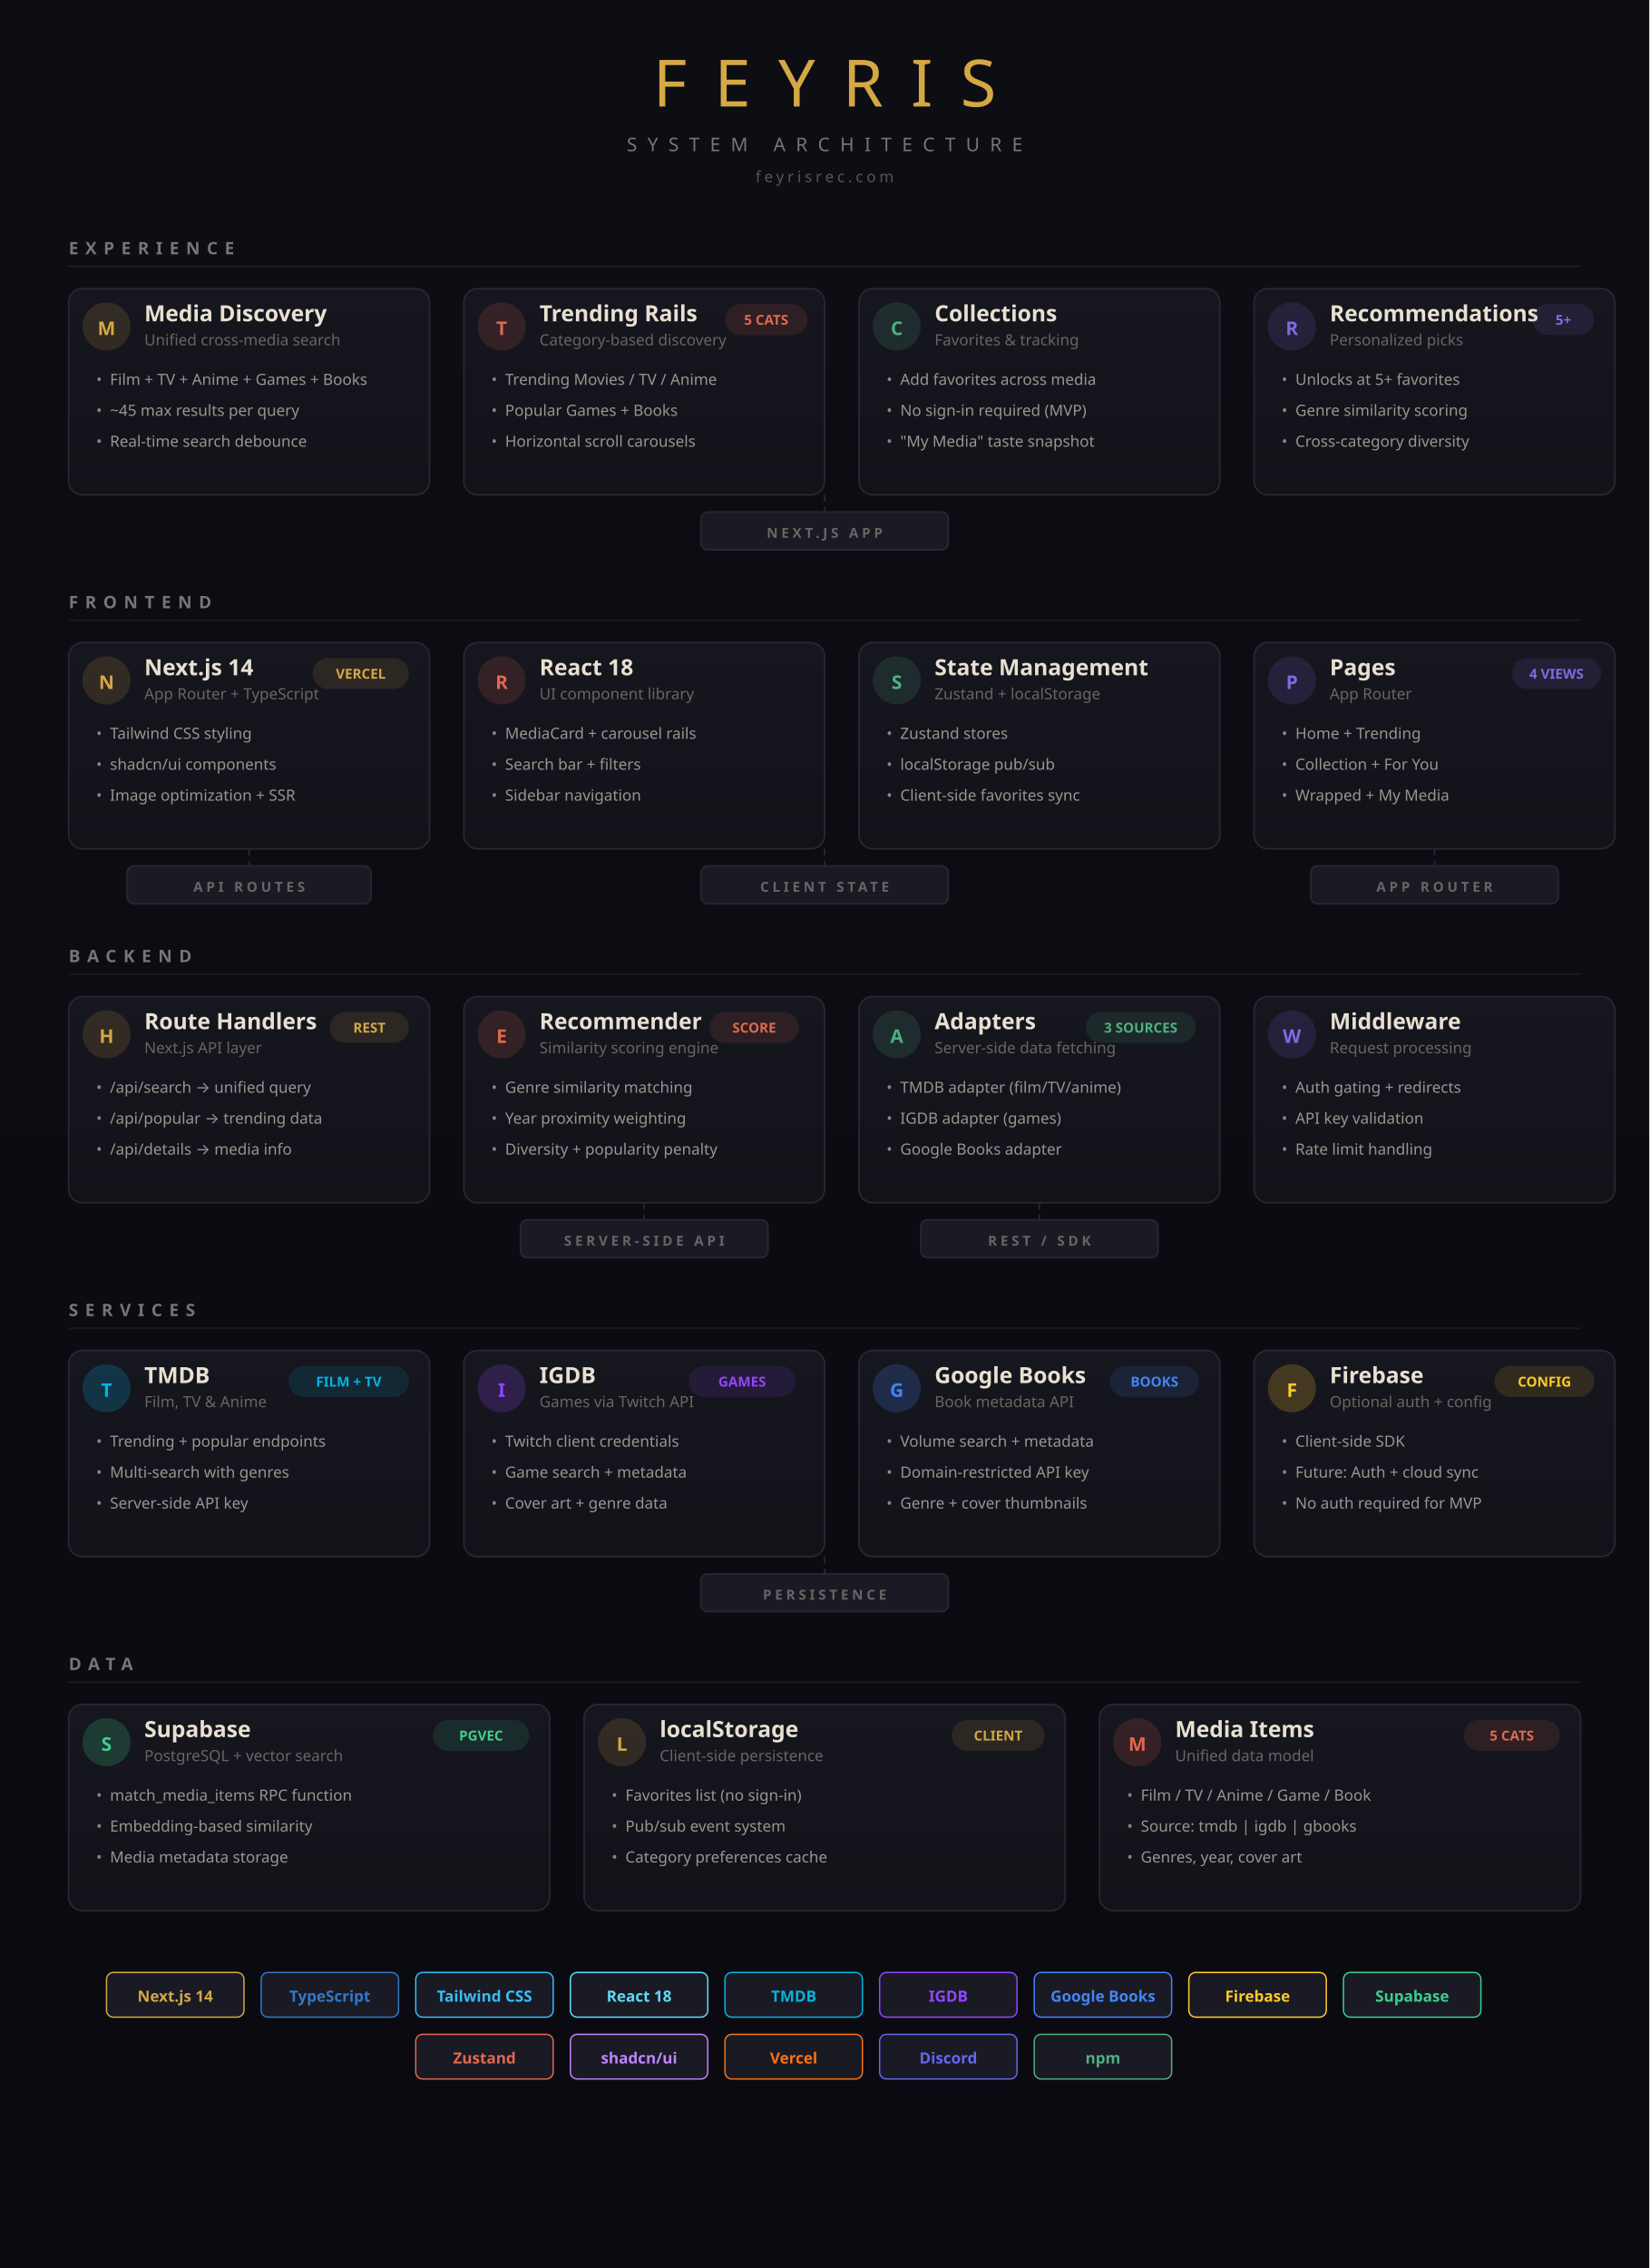
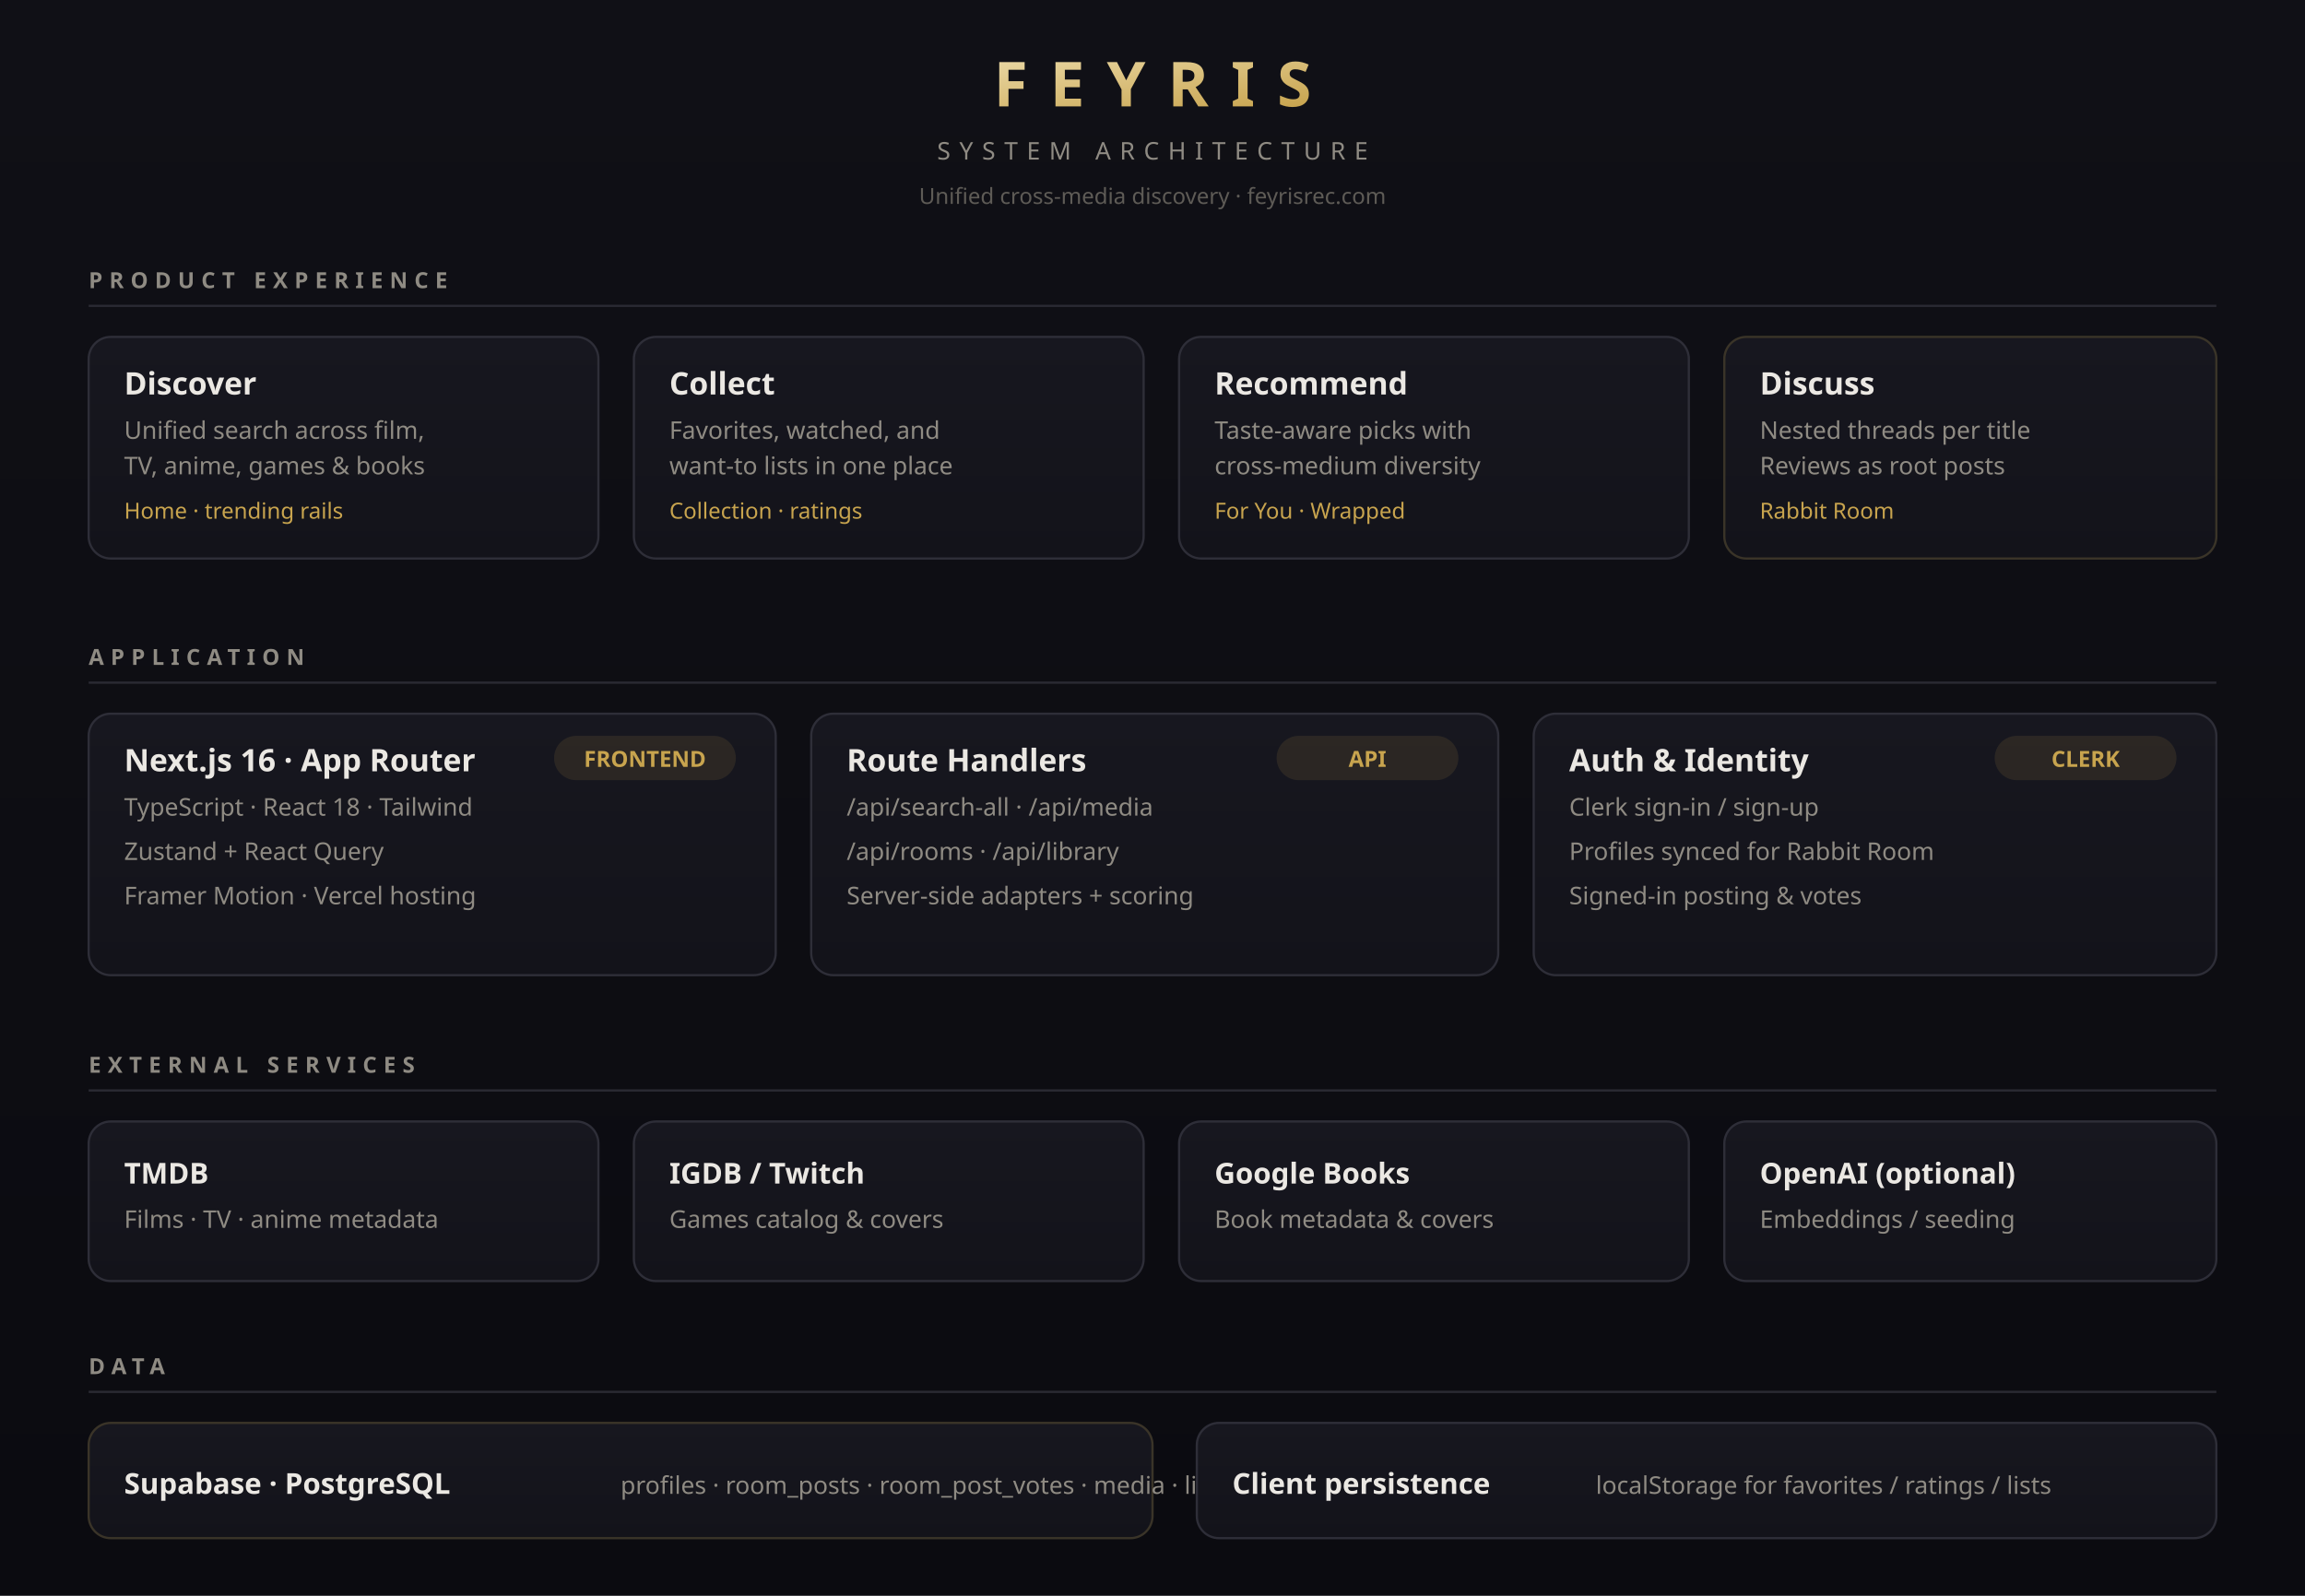
- <svg xmlns="http://www.w3.org/2000/svg" viewBox="0 0 960 1320" font-family="'Segoe UI', system-ui, -apple-system, sans-serif">
+ <svg xmlns="http://www.w3.org/2000/svg" viewBox="0 0 1040 720" role="img" aria-labelledby="title desc">
  <defs>
    <linearGradient id="bg" x1="0" y1="0" x2="0" y2="1">
-       <stop offset="0%" stop-color="#0d0d14" />
-       <stop offset="100%" stop-color="#0a0a10" />
+       <stop offset="0%" stop-color="#101016" />
+       <stop offset="100%" stop-color="#0b0b10" />
    </linearGradient>
    <linearGradient id="gold" x1="0" y1="0" x2="1" y2="1">
-       <stop offset="0%" stop-color="#d4a843" />
-       <stop offset="100%" stop-color="#c49030" />
+       <stop offset="0%" stop-color="#e8d5a0" />
+       <stop offset="100%" stop-color="#c8a44e" />
    </linearGradient>
-     <linearGradient id="cardBg" x1="0" y1="0" x2="0" y2="1">
-       <stop offset="0%" stop-color="#16161f" />
-       <stop offset="100%" stop-color="#121219" />
+     <linearGradient id="silver" x1="0" y1="0" x2="1" y2="0">
+       <stop offset="0%" stop-color="#9a968f" />
+       <stop offset="50%" stop-color="#ece9e4" />
+       <stop offset="100%" stop-color="#c9a8b0" />
    </linearGradient>
-     <filter id="glow">
-       <feGaussianBlur stdDeviation="2" result="blur" />
-       <feMerge>
-         <feMergeNode in="blur" />
-         <feMergeNode in="SourceGraphic" />
-       </feMerge>
-     </filter>
+     <linearGradient id="card" x1="0" y1="0" x2="0" y2="1">
+       <stop offset="0%" stop-color="#17171f" />
+       <stop offset="100%" stop-color="#13131a" />
+     </linearGradient>
  </defs>
-   <rect width="960" height="1320" fill="url(#bg)" />
-   <text x="480" y="62" text-anchor="middle" fill="#d4a843" font-size="38" font-weight="300" letter-spacing="16">FEYRIS</text>
-   <text x="480" y="88" text-anchor="middle" fill="#7a7572" font-size="11" letter-spacing="6" font-weight="400">SYSTEM ARCHITECTURE</text>
-   <text x="480" y="106" text-anchor="middle" fill="#5a5552" font-size="9" letter-spacing="2">feyrisrec.com</text>
-   <text x="40" y="148" fill="#7a7572" font-size="10" letter-spacing="4" font-weight="600">EXPERIENCE</text>
-   <line x1="40" y1="155" x2="920" y2="155" stroke="#2a2530" stroke-width="0.5" />
-   <rect x="40" y="168" width="210" height="120" rx="8" fill="url(#cardBg)" stroke="#2a2530" stroke-width="1" />
-   <circle cx="62" cy="190" r="14" fill="#d4a843" opacity="0.15" />
-   <text x="62" y="195" text-anchor="middle" fill="#d4a843" font-size="11" font-weight="700">M</text>
-   <text x="84" y="187" fill="#e8e0d0" font-size="13" font-weight="600">Media Discovery</text>
-   <text x="84" y="201" fill="#6a6562" font-size="9">Unified cross-media search</text>
-   <text x="56" y="224" fill="#8a8580" font-size="9">•</text>
-   <text x="64" y="224" fill="#9a9590" font-size="9">Film + TV + Anime + Games + Books</text>
-   <text x="56" y="242" fill="#8a8580" font-size="9">•</text>
-   <text x="64" y="242" fill="#9a9590" font-size="9">~45 max results per query</text>
-   <text x="56" y="260" fill="#8a8580" font-size="9">•</text>
-   <text x="64" y="260" fill="#9a9590" font-size="9">Real-time search debounce</text>
-   <rect x="270" y="168" width="210" height="120" rx="8" fill="url(#cardBg)" stroke="#2a2530" stroke-width="1" />
-   <circle cx="292" cy="190" r="14" fill="#e06850" opacity="0.15" />
-   <text x="292" y="195" text-anchor="middle" fill="#e06850" font-size="11" font-weight="700">T</text>
-   <text x="314" y="187" fill="#e8e0d0" font-size="13" font-weight="600">Trending Rails</text>
-   <text x="314" y="201" fill="#6a6562" font-size="9">Category-based discovery</text>
-   <rect x="422" y="177" width="48" height="18" rx="9" fill="#e06850" opacity="0.12" />
-   <text x="446" y="189" text-anchor="middle" fill="#e06850" font-size="8" font-weight="600">5 CATS</text>
-   <text x="286" y="224" fill="#8a8580" font-size="9">•</text>
-   <text x="294" y="224" fill="#9a9590" font-size="9">Trending Movies / TV / Anime</text>
-   <text x="286" y="242" fill="#8a8580" font-size="9">•</text>
-   <text x="294" y="242" fill="#9a9590" font-size="9">Popular Games + Books</text>
-   <text x="286" y="260" fill="#8a8580" font-size="9">•</text>
-   <text x="294" y="260" fill="#9a9590" font-size="9">Horizontal scroll carousels</text>
-   <rect x="500" y="168" width="210" height="120" rx="8" fill="url(#cardBg)" stroke="#2a2530" stroke-width="1" />
-   <circle cx="522" cy="190" r="14" fill="#50b080" opacity="0.15" />
-   <text x="522" y="195" text-anchor="middle" fill="#50b080" font-size="11" font-weight="700">C</text>
-   <text x="544" y="187" fill="#e8e0d0" font-size="13" font-weight="600">Collections</text>
-   <text x="544" y="201" fill="#6a6562" font-size="9">Favorites &amp; tracking</text>
-   <text x="516" y="224" fill="#8a8580" font-size="9">•</text>
-   <text x="524" y="224" fill="#9a9590" font-size="9">Add favorites across media</text>
-   <text x="516" y="242" fill="#8a8580" font-size="9">•</text>
-   <text x="524" y="242" fill="#9a9590" font-size="9">No sign-in required (MVP)</text>
-   <text x="516" y="260" fill="#8a8580" font-size="9">•</text>
-   <text x="524" y="260" fill="#9a9590" font-size="9">"My Media" taste snapshot</text>
-   <rect x="730" y="168" width="210" height="120" rx="8" fill="url(#cardBg)" stroke="#2a2530" stroke-width="1" />
-   <circle cx="752" cy="190" r="14" fill="#7c6ce0" opacity="0.15" />
-   <text x="752" y="195" text-anchor="middle" fill="#7c6ce0" font-size="11" font-weight="700">R</text>
-   <text x="774" y="187" fill="#e8e0d0" font-size="13" font-weight="600">Recommendations</text>
-   <text x="774" y="201" fill="#6a6562" font-size="9">Personalized picks</text>
-   <rect x="892" y="177" width="36" height="18" rx="9" fill="#7c6ce0" opacity="0.12" />
-   <text x="910" y="189" text-anchor="middle" fill="#7c6ce0" font-size="8" font-weight="600">5+</text>
-   <text x="746" y="224" fill="#8a8580" font-size="9">•</text>
-   <text x="754" y="224" fill="#9a9590" font-size="9">Unlocks at 5+ favorites</text>
-   <text x="746" y="242" fill="#8a8580" font-size="9">•</text>
-   <text x="754" y="242" fill="#9a9590" font-size="9">Genre similarity scoring</text>
-   <text x="746" y="260" fill="#8a8580" font-size="9">•</text>
-   <text x="754" y="260" fill="#9a9590" font-size="9">Cross-category diversity</text>
-   <line x1="480" y1="288" x2="480" y2="312" stroke="#2a2530" stroke-width="1" stroke-dasharray="4,3" />
-   <rect x="408" y="298" width="144" height="22" rx="4" fill="#1a1a24" stroke="#2a2530" stroke-width="1" />
-   <text x="480" y="313" text-anchor="middle" fill="#6a6562" font-size="8" letter-spacing="2" font-weight="600">NEXT.JS APP</text>
-   <text x="40" y="354" fill="#7a7572" font-size="10" letter-spacing="4" font-weight="600">FRONTEND</text>
-   <line x1="40" y1="361" x2="920" y2="361" stroke="#2a2530" stroke-width="0.5" />
-   <rect x="40" y="374" width="210" height="120" rx="8" fill="url(#cardBg)" stroke="#2a2530" stroke-width="1" />
-   <circle cx="62" cy="396" r="14" fill="#d4a843" opacity="0.15" />
-   <text x="62" y="401" text-anchor="middle" fill="#d4a843" font-size="11" font-weight="700">N</text>
-   <text x="84" y="393" fill="#e8e0d0" font-size="13" font-weight="600">Next.js 14</text>
-   <text x="84" y="407" fill="#6a6562" font-size="9">App Router + TypeScript</text>
-   <rect x="182" y="383" width="56" height="18" rx="9" fill="#d4a843" opacity="0.12" />
-   <text x="210" y="395" text-anchor="middle" fill="#d4a843" font-size="8" font-weight="600">VERCEL</text>
-   <text x="56" y="430" fill="#8a8580" font-size="9">•</text>
-   <text x="64" y="430" fill="#9a9590" font-size="9">Tailwind CSS styling</text>
-   <text x="56" y="448" fill="#8a8580" font-size="9">•</text>
-   <text x="64" y="448" fill="#9a9590" font-size="9">shadcn/ui components</text>
-   <text x="56" y="466" fill="#8a8580" font-size="9">•</text>
-   <text x="64" y="466" fill="#9a9590" font-size="9">Image optimization + SSR</text>
-   <rect x="270" y="374" width="210" height="120" rx="8" fill="url(#cardBg)" stroke="#2a2530" stroke-width="1" />
-   <circle cx="292" cy="396" r="14" fill="#e06850" opacity="0.15" />
-   <text x="292" y="401" text-anchor="middle" fill="#e06850" font-size="11" font-weight="700">R</text>
-   <text x="314" y="393" fill="#e8e0d0" font-size="13" font-weight="600">React 18</text>
-   <text x="314" y="407" fill="#6a6562" font-size="9">UI component library</text>
-   <text x="286" y="430" fill="#8a8580" font-size="9">•</text>
-   <text x="294" y="430" fill="#9a9590" font-size="9">MediaCard + carousel rails</text>
-   <text x="286" y="448" fill="#8a8580" font-size="9">•</text>
-   <text x="294" y="448" fill="#9a9590" font-size="9">Search bar + filters</text>
-   <text x="286" y="466" fill="#8a8580" font-size="9">•</text>
-   <text x="294" y="466" fill="#9a9590" font-size="9">Sidebar navigation</text>
-   <rect x="500" y="374" width="210" height="120" rx="8" fill="url(#cardBg)" stroke="#2a2530" stroke-width="1" />
-   <circle cx="522" cy="396" r="14" fill="#50b080" opacity="0.15" />
-   <text x="522" y="401" text-anchor="middle" fill="#50b080" font-size="11" font-weight="700">S</text>
-   <text x="544" y="393" fill="#e8e0d0" font-size="13" font-weight="600">State Management</text>
-   <text x="544" y="407" fill="#6a6562" font-size="9">Zustand + localStorage</text>
-   <text x="516" y="430" fill="#8a8580" font-size="9">•</text>
-   <text x="524" y="430" fill="#9a9590" font-size="9">Zustand stores</text>
-   <text x="516" y="448" fill="#8a8580" font-size="9">•</text>
-   <text x="524" y="448" fill="#9a9590" font-size="9">localStorage pub/sub</text>
-   <text x="516" y="466" fill="#8a8580" font-size="9">•</text>
-   <text x="524" y="466" fill="#9a9590" font-size="9">Client-side favorites sync</text>
-   <rect x="730" y="374" width="210" height="120" rx="8" fill="url(#cardBg)" stroke="#2a2530" stroke-width="1" />
-   <circle cx="752" cy="396" r="14" fill="#7c6ce0" opacity="0.15" />
-   <text x="752" y="401" text-anchor="middle" fill="#7c6ce0" font-size="11" font-weight="700">P</text>
-   <text x="774" y="393" fill="#e8e0d0" font-size="13" font-weight="600">Pages</text>
-   <text x="774" y="407" fill="#6a6562" font-size="9">App Router</text>
-   <rect x="880" y="383" width="52" height="18" rx="9" fill="#7c6ce0" opacity="0.12" />
-   <text x="906" y="395" text-anchor="middle" fill="#7c6ce0" font-size="8" font-weight="600">4 VIEWS</text>
-   <text x="746" y="430" fill="#8a8580" font-size="9">•</text>
-   <text x="754" y="430" fill="#9a9590" font-size="9">Home + Trending</text>
-   <text x="746" y="448" fill="#8a8580" font-size="9">•</text>
-   <text x="754" y="448" fill="#9a9590" font-size="9">Collection + For You</text>
-   <text x="746" y="466" fill="#8a8580" font-size="9">•</text>
-   <text x="754" y="466" fill="#9a9590" font-size="9">Wrapped + My Media</text>
-   <line x1="145" y1="494" x2="145" y2="520" stroke="#2a2530" stroke-width="1" stroke-dasharray="4,3" />
-   <rect x="74" y="504" width="142" height="22" rx="4" fill="#1a1a24" stroke="#2a2530" stroke-width="1" />
-   <text x="145" y="519" text-anchor="middle" fill="#6a6562" font-size="8" letter-spacing="2" font-weight="600">API ROUTES</text>
-   <line x1="480" y1="494" x2="480" y2="520" stroke="#2a2530" stroke-width="1" stroke-dasharray="4,3" />
-   <rect x="408" y="504" width="144" height="22" rx="4" fill="#1a1a24" stroke="#2a2530" stroke-width="1" />
-   <text x="480" y="519" text-anchor="middle" fill="#6a6562" font-size="8" letter-spacing="2" font-weight="600">CLIENT STATE</text>
-   <line x1="835" y1="494" x2="835" y2="520" stroke="#2a2530" stroke-width="1" stroke-dasharray="4,3" />
-   <rect x="763" y="504" width="144" height="22" rx="4" fill="#1a1a24" stroke="#2a2530" stroke-width="1" />
-   <text x="835" y="519" text-anchor="middle" fill="#6a6562" font-size="8" letter-spacing="2" font-weight="600">APP ROUTER</text>
-   <text x="40" y="560" fill="#7a7572" font-size="10" letter-spacing="4" font-weight="600">BACKEND</text>
-   <line x1="40" y1="567" x2="920" y2="567" stroke="#2a2530" stroke-width="0.5" />
-   <rect x="40" y="580" width="210" height="120" rx="8" fill="url(#cardBg)" stroke="#2a2530" stroke-width="1" />
-   <circle cx="62" cy="602" r="14" fill="#d4a843" opacity="0.15" />
-   <text x="62" y="607" text-anchor="middle" fill="#d4a843" font-size="11" font-weight="700">H</text>
-   <text x="84" y="599" fill="#e8e0d0" font-size="13" font-weight="600">Route Handlers</text>
-   <text x="84" y="613" fill="#6a6562" font-size="9">Next.js API layer</text>
-   <rect x="192" y="589" width="46" height="18" rx="9" fill="#d4a843" opacity="0.12" />
-   <text x="215" y="601" text-anchor="middle" fill="#d4a843" font-size="8" font-weight="600">REST</text>
-   <text x="56" y="636" fill="#8a8580" font-size="9">•</text>
-   <text x="64" y="636" fill="#9a9590" font-size="9">/api/search → unified query</text>
-   <text x="56" y="654" fill="#8a8580" font-size="9">•</text>
-   <text x="64" y="654" fill="#9a9590" font-size="9">/api/popular → trending data</text>
-   <text x="56" y="672" fill="#8a8580" font-size="9">•</text>
-   <text x="64" y="672" fill="#9a9590" font-size="9">/api/details → media info</text>
-   <rect x="270" y="580" width="210" height="120" rx="8" fill="url(#cardBg)" stroke="#2a2530" stroke-width="1" />
-   <circle cx="292" cy="602" r="14" fill="#e06850" opacity="0.15" />
-   <text x="292" y="607" text-anchor="middle" fill="#e06850" font-size="11" font-weight="700">E</text>
-   <text x="314" y="599" fill="#e8e0d0" font-size="13" font-weight="600">Recommender</text>
-   <text x="314" y="613" fill="#6a6562" font-size="9">Similarity scoring engine</text>
-   <rect x="413" y="589" width="52" height="18" rx="9" fill="#e06850" opacity="0.12" />
-   <text x="439" y="601" text-anchor="middle" fill="#e06850" font-size="8" font-weight="600">SCORE</text>
-   <text x="286" y="636" fill="#8a8580" font-size="9">•</text>
-   <text x="294" y="636" fill="#9a9590" font-size="9">Genre similarity matching</text>
-   <text x="286" y="654" fill="#8a8580" font-size="9">•</text>
-   <text x="294" y="654" fill="#9a9590" font-size="9">Year proximity weighting</text>
-   <text x="286" y="672" fill="#8a8580" font-size="9">•</text>
-   <text x="294" y="672" fill="#9a9590" font-size="9">Diversity + popularity penalty</text>
-   <rect x="500" y="580" width="210" height="120" rx="8" fill="url(#cardBg)" stroke="#2a2530" stroke-width="1" />
-   <circle cx="522" cy="602" r="14" fill="#50b080" opacity="0.15" />
-   <text x="522" y="607" text-anchor="middle" fill="#50b080" font-size="11" font-weight="700">A</text>
-   <text x="544" y="599" fill="#e8e0d0" font-size="13" font-weight="600">Adapters</text>
-   <text x="544" y="613" fill="#6a6562" font-size="9">Server-side data fetching</text>
-   <rect x="632" y="589" width="64" height="18" rx="9" fill="#50b080" opacity="0.12" />
-   <text x="664" y="601" text-anchor="middle" fill="#50b080" font-size="8" font-weight="600">3 SOURCES</text>
-   <text x="516" y="636" fill="#8a8580" font-size="9">•</text>
-   <text x="524" y="636" fill="#9a9590" font-size="9">TMDB adapter (film/TV/anime)</text>
-   <text x="516" y="654" fill="#8a8580" font-size="9">•</text>
-   <text x="524" y="654" fill="#9a9590" font-size="9">IGDB adapter (games)</text>
-   <text x="516" y="672" fill="#8a8580" font-size="9">•</text>
-   <text x="524" y="672" fill="#9a9590" font-size="9">Google Books adapter</text>
-   <rect x="730" y="580" width="210" height="120" rx="8" fill="url(#cardBg)" stroke="#2a2530" stroke-width="1" />
-   <circle cx="752" cy="602" r="14" fill="#7c6ce0" opacity="0.15" />
-   <text x="752" y="607" text-anchor="middle" fill="#7c6ce0" font-size="11" font-weight="700">W</text>
-   <text x="774" y="599" fill="#e8e0d0" font-size="13" font-weight="600">Middleware</text>
-   <text x="774" y="613" fill="#6a6562" font-size="9">Request processing</text>
-   <text x="746" y="636" fill="#8a8580" font-size="9">•</text>
-   <text x="754" y="636" fill="#9a9590" font-size="9">Auth gating + redirects</text>
-   <text x="746" y="654" fill="#8a8580" font-size="9">•</text>
-   <text x="754" y="654" fill="#9a9590" font-size="9">API key validation</text>
-   <text x="746" y="672" fill="#8a8580" font-size="9">•</text>
-   <text x="754" y="672" fill="#9a9590" font-size="9">Rate limit handling</text>
-   <line x1="375" y1="700" x2="375" y2="726" stroke="#2a2530" stroke-width="1" stroke-dasharray="4,3" />
-   <rect x="303" y="710" width="144" height="22" rx="4" fill="#1a1a24" stroke="#2a2530" stroke-width="1" />
-   <text x="375" y="725" text-anchor="middle" fill="#6a6562" font-size="8" letter-spacing="2" font-weight="600">SERVER-SIDE API</text>
-   <line x1="605" y1="700" x2="605" y2="726" stroke="#2a2530" stroke-width="1" stroke-dasharray="4,3" />
-   <rect x="536" y="710" width="138" height="22" rx="4" fill="#1a1a24" stroke="#2a2530" stroke-width="1" />
-   <text x="605" y="725" text-anchor="middle" fill="#6a6562" font-size="8" letter-spacing="2" font-weight="600">REST / SDK</text>
-   <text x="40" y="766" fill="#7a7572" font-size="10" letter-spacing="4" font-weight="600">SERVICES</text>
-   <line x1="40" y1="773" x2="920" y2="773" stroke="#2a2530" stroke-width="0.5" />
-   <rect x="40" y="786" width="210" height="120" rx="8" fill="url(#cardBg)" stroke="#2a2530" stroke-width="1" />
-   <circle cx="62" cy="808" r="14" fill="#01b4e4" opacity="0.2" />
-   <text x="62" y="813" text-anchor="middle" fill="#01b4e4" font-size="11" font-weight="700">T</text>
-   <text x="84" y="805" fill="#e8e0d0" font-size="13" font-weight="600">TMDB</text>
-   <text x="84" y="819" fill="#6a6562" font-size="9">Film, TV &amp; Anime</text>
-   <rect x="168" y="795" width="70" height="18" rx="9" fill="#01b4e4" opacity="0.12" />
-   <text x="203" y="807" text-anchor="middle" fill="#01b4e4" font-size="8" font-weight="600">FILM + TV</text>
-   <text x="56" y="842" fill="#8a8580" font-size="9">•</text>
-   <text x="64" y="842" fill="#9a9590" font-size="9">Trending + popular endpoints</text>
-   <text x="56" y="860" fill="#8a8580" font-size="9">•</text>
-   <text x="64" y="860" fill="#9a9590" font-size="9">Multi-search with genres</text>
-   <text x="56" y="878" fill="#8a8580" font-size="9">•</text>
-   <text x="64" y="878" fill="#9a9590" font-size="9">Server-side API key</text>
-   <rect x="270" y="786" width="210" height="120" rx="8" fill="url(#cardBg)" stroke="#2a2530" stroke-width="1" />
-   <circle cx="292" cy="808" r="14" fill="#9146ff" opacity="0.2" />
-   <text x="292" y="813" text-anchor="middle" fill="#9146ff" font-size="11" font-weight="700">I</text>
-   <text x="314" y="805" fill="#e8e0d0" font-size="13" font-weight="600">IGDB</text>
-   <text x="314" y="819" fill="#6a6562" font-size="9">Games via Twitch API</text>
-   <rect x="401" y="795" width="62" height="18" rx="9" fill="#9146ff" opacity="0.12" />
-   <text x="432" y="807" text-anchor="middle" fill="#9146ff" font-size="8" font-weight="600">GAMES</text>
-   <text x="286" y="842" fill="#8a8580" font-size="9">•</text>
-   <text x="294" y="842" fill="#9a9590" font-size="9">Twitch client credentials</text>
-   <text x="286" y="860" fill="#8a8580" font-size="9">•</text>
-   <text x="294" y="860" fill="#9a9590" font-size="9">Game search + metadata</text>
-   <text x="286" y="878" fill="#8a8580" font-size="9">•</text>
-   <text x="294" y="878" fill="#9a9590" font-size="9">Cover art + genre data</text>
-   <rect x="500" y="786" width="210" height="120" rx="8" fill="url(#cardBg)" stroke="#2a2530" stroke-width="1" />
-   <circle cx="522" cy="808" r="14" fill="#4285f4" opacity="0.2" />
-   <text x="522" y="813" text-anchor="middle" fill="#4285f4" font-size="11" font-weight="700">G</text>
-   <text x="544" y="805" fill="#e8e0d0" font-size="13" font-weight="600">Google Books</text>
-   <text x="544" y="819" fill="#6a6562" font-size="9">Book metadata API</text>
-   <rect x="646" y="795" width="52" height="18" rx="9" fill="#4285f4" opacity="0.12" />
-   <text x="672" y="807" text-anchor="middle" fill="#4285f4" font-size="8" font-weight="600">BOOKS</text>
-   <text x="516" y="842" fill="#8a8580" font-size="9">•</text>
-   <text x="524" y="842" fill="#9a9590" font-size="9">Volume search + metadata</text>
-   <text x="516" y="860" fill="#8a8580" font-size="9">•</text>
-   <text x="524" y="860" fill="#9a9590" font-size="9">Domain-restricted API key</text>
-   <text x="516" y="878" fill="#8a8580" font-size="9">•</text>
-   <text x="524" y="878" fill="#9a9590" font-size="9">Genre + cover thumbnails</text>
-   <rect x="730" y="786" width="210" height="120" rx="8" fill="url(#cardBg)" stroke="#2a2530" stroke-width="1" />
-   <circle cx="752" cy="808" r="14" fill="#ffca28" opacity="0.2" />
-   <text x="752" y="813" text-anchor="middle" fill="#ffca28" font-size="11" font-weight="700">F</text>
-   <text x="774" y="805" fill="#e8e0d0" font-size="13" font-weight="600">Firebase</text>
-   <text x="774" y="819" fill="#6a6562" font-size="9">Optional auth + config</text>
-   <rect x="870" y="795" width="58" height="18" rx="9" fill="#ffca28" opacity="0.12" />
-   <text x="899" y="807" text-anchor="middle" fill="#ffca28" font-size="8" font-weight="600">CONFIG</text>
-   <text x="746" y="842" fill="#8a8580" font-size="9">•</text>
-   <text x="754" y="842" fill="#9a9590" font-size="9">Client-side SDK</text>
-   <text x="746" y="860" fill="#8a8580" font-size="9">•</text>
-   <text x="754" y="860" fill="#9a9590" font-size="9">Future: Auth + cloud sync</text>
-   <text x="746" y="878" fill="#8a8580" font-size="9">•</text>
-   <text x="754" y="878" fill="#9a9590" font-size="9">No auth required for MVP</text>
-   <line x1="480" y1="906" x2="480" y2="932" stroke="#2a2530" stroke-width="1" stroke-dasharray="4,3" />
-   <rect x="408" y="916" width="144" height="22" rx="4" fill="#1a1a24" stroke="#2a2530" stroke-width="1" />
-   <text x="480" y="931" text-anchor="middle" fill="#6a6562" font-size="8" letter-spacing="2" font-weight="600">PERSISTENCE</text>
-   <text x="40" y="972" fill="#7a7572" font-size="10" letter-spacing="4" font-weight="600">DATA</text>
-   <line x1="40" y1="979" x2="920" y2="979" stroke="#2a2530" stroke-width="0.5" />
-   <rect x="40" y="992" width="280" height="120" rx="8" fill="url(#cardBg)" stroke="#2a2530" stroke-width="1" />
-   <circle cx="62" cy="1014" r="14" fill="#3ecf8e" opacity="0.2" />
-   <text x="62" y="1019" text-anchor="middle" fill="#3ecf8e" font-size="11" font-weight="700">S</text>
-   <text x="84" y="1011" fill="#e8e0d0" font-size="13" font-weight="600">Supabase</text>
-   <text x="84" y="1025" fill="#6a6562" font-size="9">PostgreSQL + vector search</text>
-   <rect x="252" y="1001" width="56" height="18" rx="9" fill="#3ecf8e" opacity="0.12" />
-   <text x="280" y="1013" text-anchor="middle" fill="#3ecf8e" font-size="8" font-weight="600">PGVEC</text>
-   <text x="56" y="1048" fill="#8a8580" font-size="9">•</text>
-   <text x="64" y="1048" fill="#9a9590" font-size="9">match_media_items RPC function</text>
-   <text x="56" y="1066" fill="#8a8580" font-size="9">•</text>
-   <text x="64" y="1066" fill="#9a9590" font-size="9">Embedding-based similarity</text>
-   <text x="56" y="1084" fill="#8a8580" font-size="9">•</text>
-   <text x="64" y="1084" fill="#9a9590" font-size="9">Media metadata storage</text>
-   <rect x="340" y="992" width="280" height="120" rx="8" fill="url(#cardBg)" stroke="#2a2530" stroke-width="1" />
-   <circle cx="362" cy="1014" r="14" fill="#d4a843" opacity="0.15" />
-   <text x="362" y="1019" text-anchor="middle" fill="#d4a843" font-size="11" font-weight="700">L</text>
-   <text x="384" y="1011" fill="#e8e0d0" font-size="13" font-weight="600">localStorage</text>
-   <text x="384" y="1025" fill="#6a6562" font-size="9">Client-side persistence</text>
-   <rect x="554" y="1001" width="54" height="18" rx="9" fill="#d4a843" opacity="0.12" />
-   <text x="581" y="1013" text-anchor="middle" fill="#d4a843" font-size="8" font-weight="600">CLIENT</text>
-   <text x="356" y="1048" fill="#8a8580" font-size="9">•</text>
-   <text x="364" y="1048" fill="#9a9590" font-size="9">Favorites list (no sign-in)</text>
-   <text x="356" y="1066" fill="#8a8580" font-size="9">•</text>
-   <text x="364" y="1066" fill="#9a9590" font-size="9">Pub/sub event system</text>
-   <text x="356" y="1084" fill="#8a8580" font-size="9">•</text>
-   <text x="364" y="1084" fill="#9a9590" font-size="9">Category preferences cache</text>
-   <rect x="640" y="992" width="280" height="120" rx="8" fill="url(#cardBg)" stroke="#2a2530" stroke-width="1" />
-   <circle cx="662" cy="1014" r="14" fill="#e06850" opacity="0.15" />
-   <text x="662" y="1019" text-anchor="middle" fill="#e06850" font-size="11" font-weight="700">M</text>
-   <text x="684" y="1011" fill="#e8e0d0" font-size="13" font-weight="600">Media Items</text>
-   <text x="684" y="1025" fill="#6a6562" font-size="9">Unified data model</text>
-   <rect x="852" y="1001" width="56" height="18" rx="9" fill="#e06850" opacity="0.12" />
-   <text x="880" y="1013" text-anchor="middle" fill="#e06850" font-size="8" font-weight="600">5 CATS</text>
-   <text x="656" y="1048" fill="#8a8580" font-size="9">•</text>
-   <text x="664" y="1048" fill="#9a9590" font-size="9">Film / TV / Anime / Game / Book</text>
-   <text x="656" y="1066" fill="#8a8580" font-size="9">•</text>
-   <text x="664" y="1066" fill="#9a9590" font-size="9">Source: tmdb | igdb | gbooks</text>
-   <text x="656" y="1084" fill="#8a8580" font-size="9">•</text>
-   <text x="664" y="1084" fill="#9a9590" font-size="9">Genres, year, cover art</text>
-   <rect x="62" y="1148" width="80" height="26" rx="4" fill="#1a1a24" stroke="#d4a843" stroke-width="0.8" />
-   <text x="102" y="1165" text-anchor="middle" fill="#d4a843" font-size="9" font-weight="600">Next.js 14</text>
-   <rect x="152" y="1148" width="80" height="26" rx="4" fill="#1a1a24" stroke="#3178c6" stroke-width="0.8" />
-   <text x="192" y="1165" text-anchor="middle" fill="#3178c6" font-size="9" font-weight="600">TypeScript</text>
-   <rect x="242" y="1148" width="80" height="26" rx="4" fill="#1a1a24" stroke="#38bdf8" stroke-width="0.8" />
-   <text x="282" y="1165" text-anchor="middle" fill="#38bdf8" font-size="9" font-weight="600">Tailwind CSS</text>
-   <rect x="332" y="1148" width="80" height="26" rx="4" fill="#1a1a24" stroke="#61dafb" stroke-width="0.8" />
-   <text x="372" y="1165" text-anchor="middle" fill="#61dafb" font-size="9" font-weight="600">React 18</text>
-   <rect x="422" y="1148" width="80" height="26" rx="4" fill="#1a1a24" stroke="#01b4e4" stroke-width="0.8" />
-   <text x="462" y="1165" text-anchor="middle" fill="#01b4e4" font-size="9" font-weight="600">TMDB</text>
-   <rect x="512" y="1148" width="80" height="26" rx="4" fill="#1a1a24" stroke="#9146ff" stroke-width="0.8" />
-   <text x="552" y="1165" text-anchor="middle" fill="#9146ff" font-size="9" font-weight="600">IGDB</text>
-   <rect x="602" y="1148" width="80" height="26" rx="4" fill="#1a1a24" stroke="#4285f4" stroke-width="0.8" />
-   <text x="642" y="1165" text-anchor="middle" fill="#4285f4" font-size="9" font-weight="600">Google Books</text>
-   <rect x="692" y="1148" width="80" height="26" rx="4" fill="#1a1a24" stroke="#ffca28" stroke-width="0.8" />
-   <text x="732" y="1165" text-anchor="middle" fill="#ffca28" font-size="9" font-weight="600">Firebase</text>
-   <rect x="782" y="1148" width="80" height="26" rx="4" fill="#1a1a24" stroke="#3ecf8e" stroke-width="0.8" />
-   <text x="822" y="1165" text-anchor="middle" fill="#3ecf8e" font-size="9" font-weight="600">Supabase</text>
-   <rect x="242" y="1184" width="80" height="26" rx="4" fill="#1a1a24" stroke="#e06850" stroke-width="0.8" />
-   <text x="282" y="1201" text-anchor="middle" fill="#e06850" font-size="9" font-weight="600">Zustand</text>
-   <rect x="332" y="1184" width="80" height="26" rx="4" fill="#1a1a24" stroke="#c084fc" stroke-width="0.8" />
-   <text x="372" y="1201" text-anchor="middle" fill="#c084fc" font-size="9" font-weight="600">shadcn/ui</text>
-   <rect x="422" y="1184" width="80" height="26" rx="4" fill="#1a1a24" stroke="#f97316" stroke-width="0.8" />
-   <text x="462" y="1201" text-anchor="middle" fill="#f97316" font-size="9" font-weight="600">Vercel</text>
-   <rect x="512" y="1184" width="80" height="26" rx="4" fill="#1a1a24" stroke="#6366f1" stroke-width="0.8" />
-   <text x="552" y="1201" text-anchor="middle" fill="#6366f1" font-size="9" font-weight="600">Discord</text>
-   <rect x="602" y="1184" width="80" height="26" rx="4" fill="#1a1a24" stroke="#50b080" stroke-width="0.8" />
-   <text x="642" y="1201" text-anchor="middle" fill="#50b080" font-size="9" font-weight="600">npm</text>
+   <rect width="1040" height="720" fill="url(#bg)" />
+   <text x="520" y="48" text-anchor="middle" fill="url(#gold)" font-family="Segoe UI, system-ui, sans-serif" font-size="28" font-weight="600" letter-spacing="10">FEYRIS</text>
+   <text x="520" y="72" text-anchor="middle" fill="#8f8b83" font-family="Segoe UI, system-ui, sans-serif" font-size="11" letter-spacing="4">SYSTEM ARCHITECTURE</text>
+   <text x="520" y="92" text-anchor="middle" fill="#5e5b56" font-family="Segoe UI, system-ui, sans-serif" font-size="10">Unified cross-media discovery · feyrisrec.com</text>
+   <text x="40" y="130" fill="#8f8b83" font-family="Segoe UI, system-ui, sans-serif" font-size="10" font-weight="700" letter-spacing="3">PRODUCT EXPERIENCE</text>
+   <line x1="40" y1="138" x2="1000" y2="138" stroke="#2a2a33" stroke-width="1" />
+   <g font-family="Segoe UI, system-ui, sans-serif">
+     <rect x="40" y="152" width="230" height="100" rx="10" fill="url(#card)" stroke="#2e2e38" />
+     <text x="56" y="178" fill="#ebe8e3" font-size="14" font-weight="600">Discover</text>
+     <text x="56" y="198" fill="#8f8b83" font-size="11">Unified search across film,</text>
+     <text x="56" y="214" fill="#8f8b83" font-size="11">TV, anime, games &amp; books</text>
+     <text x="56" y="234" fill="#c8a44e" font-size="10">Home · trending rails</text>
+     <rect x="286" y="152" width="230" height="100" rx="10" fill="url(#card)" stroke="#2e2e38" />
+     <text x="302" y="178" fill="#ebe8e3" font-size="14" font-weight="600">Collect</text>
+     <text x="302" y="198" fill="#8f8b83" font-size="11">Favorites, watched, and</text>
+     <text x="302" y="214" fill="#8f8b83" font-size="11">want-to lists in one place</text>
+     <text x="302" y="234" fill="#c8a44e" font-size="10">Collection · ratings</text>
+     <rect x="532" y="152" width="230" height="100" rx="10" fill="url(#card)" stroke="#2e2e38" />
+     <text x="548" y="178" fill="#ebe8e3" font-size="14" font-weight="600">Recommend</text>
+     <text x="548" y="198" fill="#8f8b83" font-size="11">Taste-aware picks with</text>
+     <text x="548" y="214" fill="#8f8b83" font-size="11">cross-medium diversity</text>
+     <text x="548" y="234" fill="#c8a44e" font-size="10">For You · Wrapped</text>
+     <rect x="778" y="152" width="222" height="100" rx="10" fill="url(#card)" stroke="#3a3428" />
+     <text x="794" y="178" fill="#ebe8e3" font-size="14" font-weight="600">Discuss</text>
+     <text x="794" y="198" fill="#8f8b83" font-size="11">Nested threads per title</text>
+     <text x="794" y="214" fill="#8f8b83" font-size="11">Reviews as root posts</text>
+     <text x="794" y="234" fill="#c8a44e" font-size="10">Rabbit Room</text>
+   </g>
+   <text x="40" y="300" fill="#8f8b83" font-family="Segoe UI, system-ui, sans-serif" font-size="10" font-weight="700" letter-spacing="3">APPLICATION</text>
+   <line x1="40" y1="308" x2="1000" y2="308" stroke="#2a2a33" stroke-width="1" />
+   <g font-family="Segoe UI, system-ui, sans-serif">
+     <rect x="40" y="322" width="310" height="118" rx="10" fill="url(#card)" stroke="#2e2e38" />
+     <text x="56" y="348" fill="#ebe8e3" font-size="14" font-weight="600">Next.js 16 · App Router</text>
+     <text x="56" y="368" fill="#8f8b83" font-size="11">TypeScript · React 18 · Tailwind</text>
+     <text x="56" y="388" fill="#8f8b83" font-size="11">Zustand + React Query</text>
+     <text x="56" y="408" fill="#8f8b83" font-size="11">Framer Motion · Vercel hosting</text>
+     <rect x="250" y="332" width="82" height="20" rx="10" fill="#c8a44e" opacity="0.12" />
+     <text x="291" y="346" text-anchor="middle" fill="#c8a44e" font-size="10" font-weight="600">FRONTEND</text>
+     <rect x="366" y="322" width="310" height="118" rx="10" fill="url(#card)" stroke="#2e2e38" />
+     <text x="382" y="348" fill="#ebe8e3" font-size="14" font-weight="600">Route Handlers</text>
+     <text x="382" y="368" fill="#8f8b83" font-size="11">/api/search-all · /api/media</text>
+     <text x="382" y="388" fill="#8f8b83" font-size="11">/api/rooms · /api/library</text>
+     <text x="382" y="408" fill="#8f8b83" font-size="11">Server-side adapters + scoring</text>
+     <rect x="576" y="332" width="82" height="20" rx="10" fill="#c8a44e" opacity="0.12" />
+     <text x="617" y="346" text-anchor="middle" fill="#c8a44e" font-size="10" font-weight="600">API</text>
+     <rect x="692" y="322" width="308" height="118" rx="10" fill="url(#card)" stroke="#2e2e38" />
+     <text x="708" y="348" fill="#ebe8e3" font-size="14" font-weight="600">Auth &amp; Identity</text>
+     <text x="708" y="368" fill="#8f8b83" font-size="11">Clerk sign-in / sign-up</text>
+     <text x="708" y="388" fill="#8f8b83" font-size="11">Profiles synced for Rabbit Room</text>
+     <text x="708" y="408" fill="#8f8b83" font-size="11">Signed-in posting &amp; votes</text>
+     <rect x="900" y="332" width="82" height="20" rx="10" fill="#c8a44e" opacity="0.12" />
+     <text x="941" y="346" text-anchor="middle" fill="#c8a44e" font-size="10" font-weight="600">CLERK</text>
+   </g>
+   <text x="40" y="484" fill="#8f8b83" font-family="Segoe UI, system-ui, sans-serif" font-size="10" font-weight="700" letter-spacing="3">EXTERNAL SERVICES</text>
+   <line x1="40" y1="492" x2="1000" y2="492" stroke="#2a2a33" stroke-width="1" />
+   <g font-family="Segoe UI, system-ui, sans-serif">
+     <rect x="40" y="506" width="230" height="72" rx="10" fill="url(#card)" stroke="#2e2e38" />
+     <text x="56" y="534" fill="#ebe8e3" font-size="13" font-weight="600">TMDB</text>
+     <text x="56" y="554" fill="#8f8b83" font-size="11">Films · TV · anime metadata</text>
+     <rect x="286" y="506" width="230" height="72" rx="10" fill="url(#card)" stroke="#2e2e38" />
+     <text x="302" y="534" fill="#ebe8e3" font-size="13" font-weight="600">IGDB / Twitch</text>
+     <text x="302" y="554" fill="#8f8b83" font-size="11">Games catalog &amp; covers</text>
+     <rect x="532" y="506" width="230" height="72" rx="10" fill="url(#card)" stroke="#2e2e38" />
+     <text x="548" y="534" fill="#ebe8e3" font-size="13" font-weight="600">Google Books</text>
+     <text x="548" y="554" fill="#8f8b83" font-size="11">Book metadata &amp; covers</text>
+     <rect x="778" y="506" width="222" height="72" rx="10" fill="url(#card)" stroke="#2e2e38" />
+     <text x="794" y="534" fill="#ebe8e3" font-size="13" font-weight="600">OpenAI (optional)</text>
+     <text x="794" y="554" fill="#8f8b83" font-size="11">Embeddings / seeding</text>
+   </g>
+   <text x="40" y="620" fill="#8f8b83" font-family="Segoe UI, system-ui, sans-serif" font-size="10" font-weight="700" letter-spacing="3">DATA</text>
+   <line x1="40" y1="628" x2="1000" y2="628" stroke="#2a2a33" stroke-width="1" />
+   <g font-family="Segoe UI, system-ui, sans-serif">
+     <rect x="40" y="642" width="480" height="52" rx="10" fill="url(#card)" stroke="#3a3428" />
+     <text x="56" y="674" fill="#ebe8e3" font-size="13" font-weight="600">Supabase · PostgreSQL</text>
+     <text x="280" y="674" fill="#8f8b83" font-size="11">profiles · room_posts · room_post_votes · media · library</text>
+     <rect x="540" y="642" width="460" height="52" rx="10" fill="url(#card)" stroke="#2e2e38" />
+     <text x="556" y="674" fill="#ebe8e3" font-size="13" font-weight="600">Client persistence</text>
+     <text x="720" y="674" fill="#8f8b83" font-size="11">localStorage for favorites / ratings / lists</text>
+   </g>
</svg>
